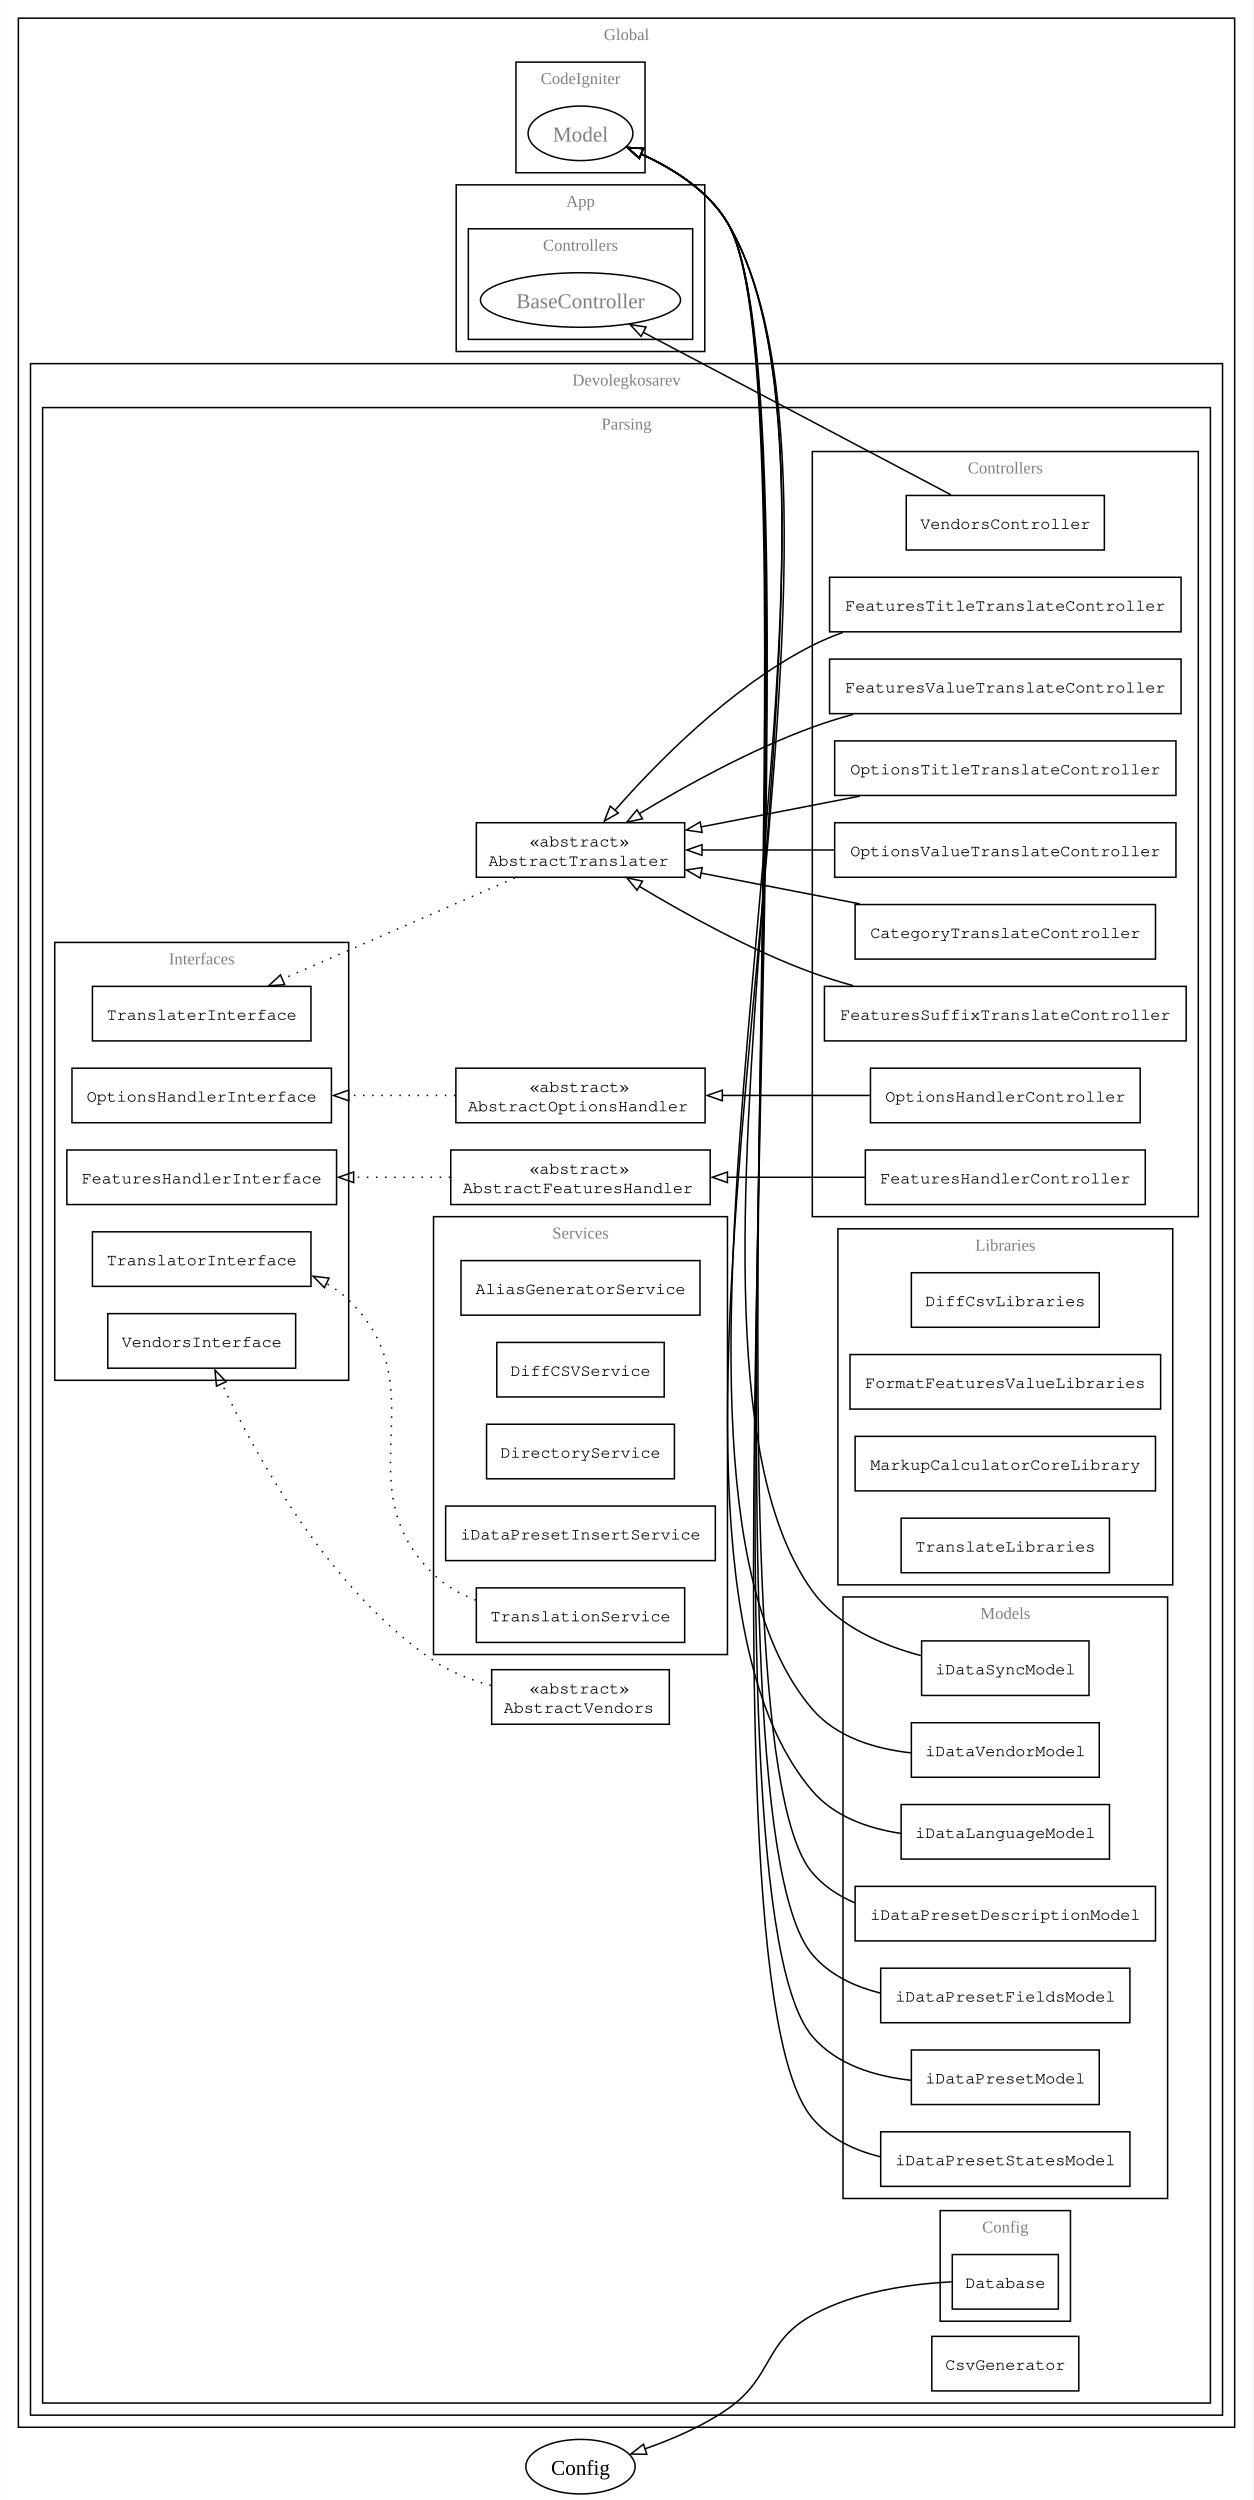
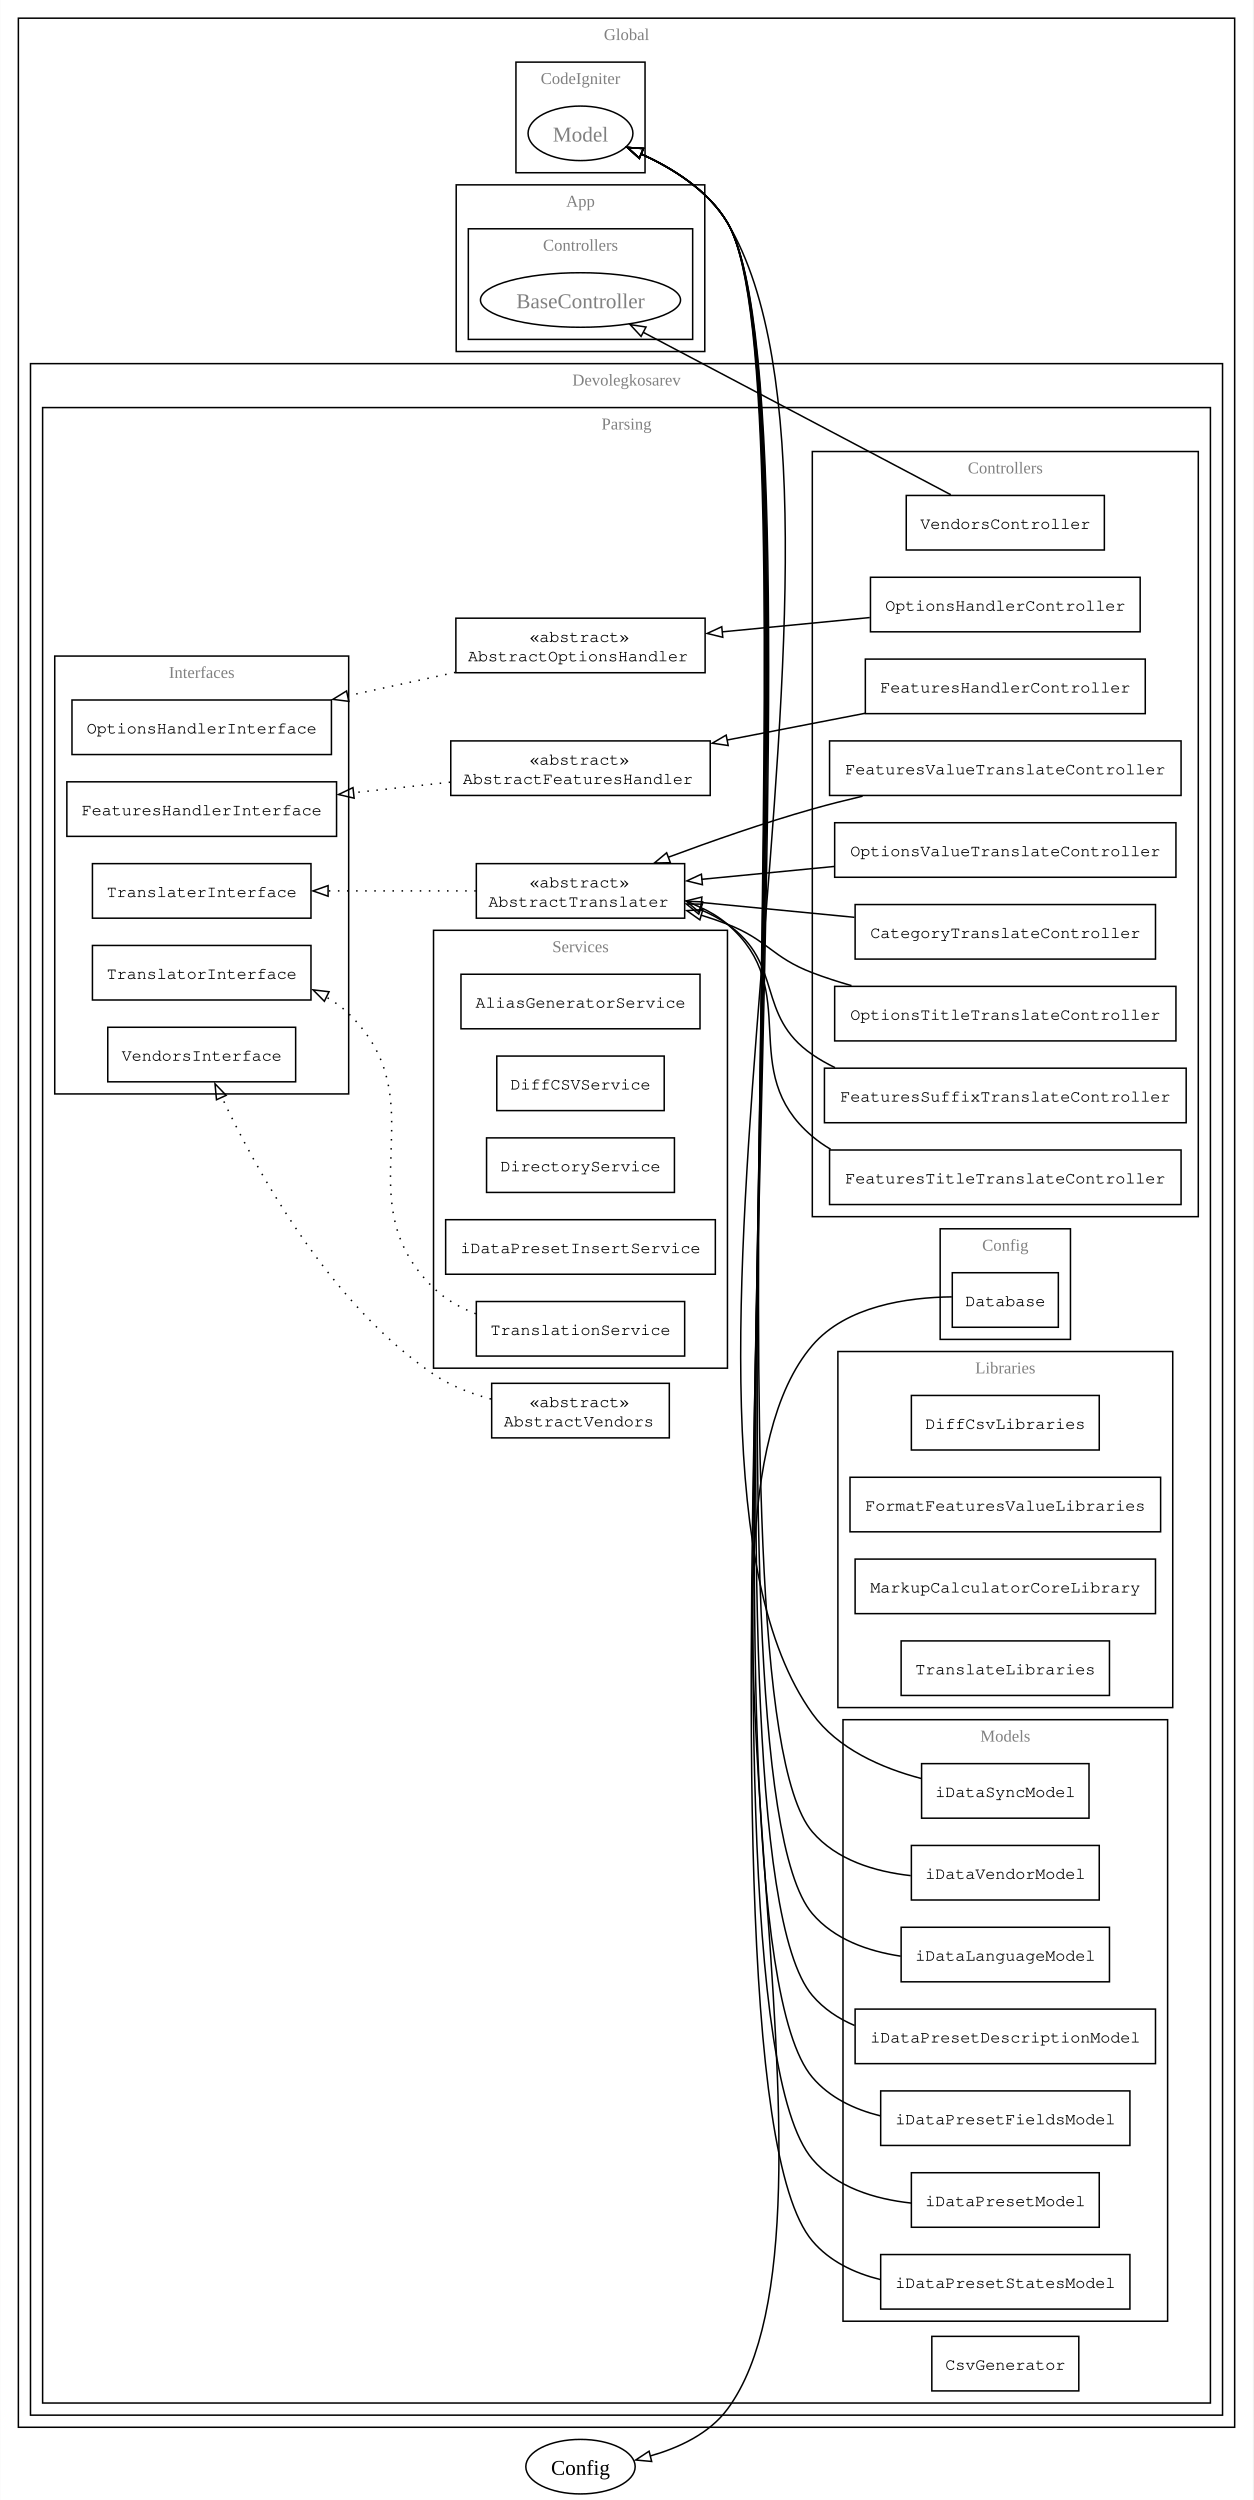
<svg xmlns="http://www.w3.org/2000/svg" width="827pt" height="1650pt" viewBox="0.00 0.00 826.75 1650.00">
  <g id="graph0" class="graph" transform="scale(1 1) rotate(0) translate(4 1646)">
    <polygon fill="white" stroke="none" points="-4,4 -4,-1646 822.75,-1646 822.75,4 -4,4" />
    <g id="clust1" class="cluster">
      <polygon fill="none" stroke="black" points="8,-44 8,-1634 810.75,-1634 810.75,-44 8,-44" />
      <text text-anchor="middle" x="409.38" y="-1619.55" font-family="Times New Roman,serif" font-size="11.00" fill="gray">Global</text>
    </g>
    <g id="clust2" class="cluster">
      <polygon fill="none" stroke="black" points="16,-52 16,-1406 802.75,-1406 802.75,-52 16,-52" />
      <text text-anchor="middle" x="409.38" y="-1391.55" font-family="Times New Roman,serif" font-size="11.00" fill="gray">Devolegkosarev</text>
    </g>
    <g id="clust3" class="cluster">
      <polygon fill="none" stroke="black" points="24,-60 24,-1377 794.75,-1377 794.75,-60 24,-60" />
      <text text-anchor="middle" x="409.38" y="-1362.55" font-family="Times New Roman,serif" font-size="11.00" fill="gray">Parsing</text>
    </g>
+     <g id="clust4" class="cluster">
+       <polygon fill="none" stroke="black" points="616.38,-762 616.38,-835 702.38,-835 702.38,-762 616.38,-762" />
+       <text text-anchor="middle" x="659.38" y="-820.55" font-family="Times New Roman,serif" font-size="11.00" fill="gray">Config</text>
+     </g>
    <g id="clust6" class="cluster">
      <polygon fill="none" stroke="black" points="532,-843 532,-1348 786.75,-1348 786.75,-843 532,-843" />
      <text text-anchor="middle" x="659.38" y="-1333.55" font-family="Times New Roman,serif" font-size="11.00" fill="gray">Controllers</text>
    </g>
+     <g id="clust8" class="cluster">
+       <polygon fill="none" stroke="black" points="548.88,-519 548.88,-754 769.88,-754 769.88,-519 548.88,-519" />
+       <text text-anchor="middle" x="659.38" y="-739.55" font-family="Times New Roman,serif" font-size="11.00" fill="gray">Libraries</text>
+     </g>
+     <g id="clust10" class="cluster">
+       <polygon fill="none" stroke="black" points="282,-743 282,-1032 476,-1032 476,-743 282,-743" />
+       <text text-anchor="middle" x="379" y="-1017.55" font-family="Times New Roman,serif" font-size="11.00" fill="gray">Services</text>
+     </g>
+     <g id="clust9" class="cluster">
+       <polygon fill="none" stroke="black" points="552.25,-114 552.25,-511 766.5,-511 766.5,-114 552.25,-114" />
+       <text text-anchor="middle" x="659.38" y="-496.55" font-family="Times New Roman,serif" font-size="11.00" fill="gray">Models</text>
+     </g>
    <g id="clust7" class="cluster">
-       <polygon fill="none" stroke="black" points="32,-735 32,-1024 226,-1024 226,-735 32,-735" />
-       <text text-anchor="middle" x="129" y="-1009.55" font-family="Times New Roman,serif" font-size="11.00" fill="gray">Interfaces</text>
-     </g>
-     <g id="clust8" class="cluster">
-       <polygon fill="none" stroke="black" points="548.88,-600 548.88,-835 769.88,-835 769.88,-600 548.88,-600" />
-       <text text-anchor="middle" x="659.38" y="-820.55" font-family="Times New Roman,serif" font-size="11.00" fill="gray">Libraries</text>
-     </g>
-     <g id="clust9" class="cluster">
-       <polygon fill="none" stroke="black" points="552.25,-195 552.25,-592 766.5,-592 766.5,-195 552.25,-195" />
-       <text text-anchor="middle" x="659.38" y="-577.55" font-family="Times New Roman,serif" font-size="11.00" fill="gray">Models</text>
-     </g>
-     <g id="clust10" class="cluster">
-       <polygon fill="none" stroke="black" points="282,-554 282,-843 476,-843 476,-554 282,-554" />
-       <text text-anchor="middle" x="379" y="-828.55" font-family="Times New Roman,serif" font-size="11.00" fill="gray">Services</text>
-     </g>
-     <g id="clust4" class="cluster">
-       <polygon fill="none" stroke="black" points="616.38,-114 616.38,-187 702.38,-187 702.38,-114 616.38,-114" />
-       <text text-anchor="middle" x="659.38" y="-172.55" font-family="Times New Roman,serif" font-size="11.00" fill="gray">Config</text>
+       <polygon fill="none" stroke="black" points="32,-924 32,-1213 226,-1213 226,-924 32,-924" />
+       <text text-anchor="middle" x="129" y="-1198.55" font-family="Times New Roman,serif" font-size="11.00" fill="gray">Interfaces</text>
+     </g>
+     <g id="clust12" class="cluster">
+       <polygon fill="none" stroke="black" points="296.97,-1414 296.97,-1524 461.03,-1524 461.03,-1414 296.97,-1414" />
+       <text text-anchor="middle" x="379" y="-1509.55" font-family="Times New Roman,serif" font-size="11.00" fill="gray">App</text>
+     </g>
+     <g id="clust13" class="cluster">
+       <polygon fill="none" stroke="black" points="304.97,-1422 304.97,-1495 453.03,-1495 453.03,-1422 304.97,-1422" />
+       <text text-anchor="middle" x="379" y="-1480.55" font-family="Times New Roman,serif" font-size="11.00" fill="gray">Controllers</text>
    </g>
    <g id="clust11" class="cluster">
      <polygon fill="none" stroke="black" points="336.4,-1532 336.4,-1605 421.6,-1605 421.6,-1532 336.4,-1532" />
      <text text-anchor="middle" x="379" y="-1590.55" font-family="Times New Roman,serif" font-size="11.00" fill="gray">CodeIgniter</text>
    </g>
-     <g id="clust12" class="cluster">
-       <polygon fill="none" stroke="black" points="296.97,-1414 296.97,-1524 461.03,-1524 461.03,-1414 296.97,-1414" />
-       <text text-anchor="middle" x="379" y="-1509.55" font-family="Times New Roman,serif" font-size="11.00" fill="gray">App</text>
-     </g>
-     <g id="clust13" class="cluster">
-       <polygon fill="none" stroke="black" points="304.97,-1422 304.97,-1495 453.03,-1495 453.03,-1422 304.97,-1422" />
-       <text text-anchor="middle" x="379" y="-1480.55" font-family="Times New Roman,serif" font-size="11.00" fill="gray">Controllers</text>
-     </g>
    <g id="node1" class="node">
-       <polygon fill="none" stroke="black" points="694.38,-158 624.38,-158 624.38,-122 694.38,-122 694.38,-158" />
-       <text text-anchor="middle" x="659.38" y="-135.93" font-family="Courier,monospace" font-size="11.00">Database</text>
+       <polygon fill="none" stroke="black" points="694.38,-806 624.38,-806 624.38,-770 694.38,-770 694.38,-806" />
+       <text text-anchor="middle" x="659.38" y="-783.92" font-family="Courier,monospace" font-size="11.00">Database</text>
    </g>
    <g id="node39" class="node">
      <ellipse fill="none" stroke="black" cx="379" cy="-18" rx="36.09" ry="18" />
      <text text-anchor="middle" x="379" y="-12.57" font-family="Times New Roman,serif" font-size="14.00">Config</text>
    </g>
    <g id="edge5" class="edge">
-       <path fill="none" stroke="black" d="M623.92,-139.99C597.31,-138.62 560.37,-133.66 532,-118 499.49,-100.06 506.51,-77.17 476,-56 459.5,-44.55 439.06,-35.85 421.29,-29.68" />
-       <polygon fill="none" stroke="black" points="422.77,-26.15 412.18,-26.34 420.58,-32.8 422.77,-26.15" />
+       <path fill="none" stroke="black" d="M624.08,-790.06C594.94,-789.76 554.38,-784.11 532,-758 430.15,-639.18 569.05,-181.83 476,-56 463.92,-39.66 443.71,-30.34 424.94,-25.03" />
+       <polygon fill="none" stroke="black" points="425.97,-21.43 415.42,-22.4 424.28,-28.22 425.97,-21.43" />
    </g>
    <g id="node2" class="node">
      <polygon fill="none" stroke="black" points="758.5,-1049 560.25,-1049 560.25,-1013 758.5,-1013 758.5,-1049" />
      <text text-anchor="middle" x="659.38" y="-1026.92" font-family="Courier,monospace" font-size="11.00">CategoryTranslateController</text>
    </g>
    <g id="node34" class="node">
-       <polygon fill="none" stroke="black" points="447.75,-1103 310.25,-1103 310.25,-1067 447.75,-1067 447.75,-1103" />
-       <text text-anchor="start" x="345.25" y="-1087.3" font-family="Courier,monospace" font-size="11.00">«abstract»</text>
-       <text text-anchor="start" x="318.25" y="-1074.55" font-family="Courier,monospace" font-size="11.00">AbstractTranslater</text>
+       <polygon fill="none" stroke="black" points="447.75,-1076 310.25,-1076 310.25,-1040 447.75,-1040 447.75,-1076" />
+       <text text-anchor="start" x="345.25" y="-1060.3" font-family="Courier,monospace" font-size="11.00">«abstract»</text>
+       <text text-anchor="start" x="318.25" y="-1047.55" font-family="Courier,monospace" font-size="11.00">AbstractTranslater</text>
    </g>
    <g id="edge6" class="edge">
-       <path fill="none" stroke="black" d="M563.35,-1049.43C529.1,-1056.08 490.87,-1063.49 458.21,-1069.83" />
-       <polygon fill="none" stroke="black" points="457.97,-1066.5 448.82,-1071.84 459.3,-1073.38 457.97,-1066.5" />
+       <path fill="none" stroke="black" d="M559.84,-1040.56C526.68,-1043.77 490.15,-1047.32 458.72,-1050.36" />
+       <polygon fill="none" stroke="black" points="458.45,-1046.97 448.83,-1051.42 459.12,-1053.94 458.45,-1046.97" />
    </g>
    <g id="node3" class="node">
-       <polygon fill="none" stroke="black" points="751.75,-887 567,-887 567,-851 751.75,-851 751.75,-887" />
-       <text text-anchor="middle" x="659.38" y="-864.92" font-family="Courier,monospace" font-size="11.00">FeaturesHandlerController</text>
+       <polygon fill="none" stroke="black" points="751.75,-1211 567,-1211 567,-1175 751.75,-1175 751.75,-1211" />
+       <text text-anchor="middle" x="659.38" y="-1188.92" font-family="Courier,monospace" font-size="11.00">FeaturesHandlerController</text>
    </g>
    <g id="node32" class="node">
-       <polygon fill="none" stroke="black" points="464.62,-887 293.38,-887 293.38,-851 464.62,-851 464.62,-887" />
-       <text text-anchor="start" x="345.25" y="-871.3" font-family="Courier,monospace" font-size="11.00">«abstract»</text>
-       <text text-anchor="start" x="301.38" y="-858.55" font-family="Courier,monospace" font-size="11.00">AbstractFeaturesHandler</text>
+       <polygon fill="none" stroke="black" points="464.62,-1157 293.38,-1157 293.38,-1121 464.62,-1121 464.62,-1157" />
+       <text text-anchor="start" x="345.25" y="-1141.3" font-family="Courier,monospace" font-size="11.00">«abstract»</text>
+       <text text-anchor="start" x="301.38" y="-1128.55" font-family="Courier,monospace" font-size="11.00">AbstractFeaturesHandler</text>
    </g>
    <g id="edge7" class="edge">
-       <path fill="none" stroke="black" d="M566.84,-869C537.62,-869 505.22,-869 475.72,-869" />
-       <polygon fill="none" stroke="black" points="475.99,-865.5 465.99,-869 475.99,-872.5 475.99,-865.5" />
+       <path fill="none" stroke="black" d="M566.84,-1175.24C537.62,-1169.58 505.22,-1163.29 475.72,-1157.57" />
+       <polygon fill="none" stroke="black" points="476.48,-1153.96 465.99,-1155.49 475.14,-1160.83 476.48,-1153.96" />
    </g>
    <g id="node4" class="node">
-       <polygon fill="none" stroke="black" points="778.75,-995 540,-995 540,-959 778.75,-959 778.75,-995" />
-       <text text-anchor="middle" x="659.38" y="-972.92" font-family="Courier,monospace" font-size="11.00">FeaturesSuffixTranslateController</text>
+       <polygon fill="none" stroke="black" points="778.75,-941 540,-941 540,-905 778.75,-905 778.75,-941" />
+       <text text-anchor="middle" x="659.38" y="-918.92" font-family="Courier,monospace" font-size="11.00">FeaturesSuffixTranslateController</text>
    </g>
    <g id="edge8" class="edge">
-       <path fill="none" stroke="black" d="M558.97,-995.47C549.76,-998.01 540.64,-1000.85 532,-1004 491.19,-1018.9 447.75,-1042.97 417.81,-1061.01" />
-       <polygon fill="none" stroke="black" points="416.29,-1058.44 409.58,-1066.64 419.94,-1064.42 416.29,-1058.44" />
+       <path fill="none" stroke="black" d="M546.98,-941.37C541.74,-943.9 536.72,-946.76 532,-950 494.41,-975.83 513.4,-1009.89 476,-1036 470.48,-1039.85 464.39,-1043.04 458.03,-1045.68" />
+       <polygon fill="none" stroke="black" points="457.06,-1042.67 448.86,-1049.39 459.45,-1049.25 457.06,-1042.67" />
    </g>
    <g id="node5" class="node">
-       <polygon fill="none" stroke="black" points="775.38,-1265 543.38,-1265 543.38,-1229 775.38,-1229 775.38,-1265" />
-       <text text-anchor="middle" x="659.38" y="-1242.92" font-family="Courier,monospace" font-size="11.00">FeaturesTitleTranslateController</text>
+       <polygon fill="none" stroke="black" points="775.38,-887 543.38,-887 543.38,-851 775.38,-851 775.38,-887" />
+       <text text-anchor="middle" x="659.38" y="-864.92" font-family="Courier,monospace" font-size="11.00">FeaturesTitleTranslateController</text>
    </g>
    <g id="edge9" class="edge">
-       <path fill="none" stroke="black" d="M552.14,-1228.6C545.19,-1226.09 538.41,-1223.24 532,-1220 478.46,-1192.91 428.99,-1142.26 401.8,-1111.29" />
-       <polygon fill="none" stroke="black" points="403.93,-1109.39 394.74,-1104.11 398.63,-1113.97 403.93,-1109.39" />
+       <path fill="none" stroke="black" d="M544.1,-887.46C539.83,-889.99 535.77,-892.82 532,-896 480.76,-939.19 526.92,-992.43 476,-1036 470.59,-1040.63 464.4,-1044.34 457.82,-1047.3" />
+       <polygon fill="none" stroke="black" points="457.02,-1044.24 448.96,-1051.12 459.55,-1050.77 457.02,-1044.24" />
    </g>
    <g id="node6" class="node">
-       <polygon fill="none" stroke="black" points="775.38,-1211 543.38,-1211 543.38,-1175 775.38,-1175 775.38,-1211" />
-       <text text-anchor="middle" x="659.38" y="-1188.92" font-family="Courier,monospace" font-size="11.00">FeaturesValueTranslateController</text>
+       <polygon fill="none" stroke="black" points="775.38,-1157 543.38,-1157 543.38,-1121 775.38,-1121 775.38,-1157" />
+       <text text-anchor="middle" x="659.38" y="-1134.92" font-family="Courier,monospace" font-size="11.00">FeaturesValueTranslateController</text>
    </g>
    <g id="edge10" class="edge">
-       <path fill="none" stroke="black" d="M558.97,-1174.53C549.76,-1171.99 540.64,-1169.15 532,-1166 491.19,-1151.1 447.75,-1127.03 417.81,-1108.99" />
-       <polygon fill="none" stroke="black" points="419.94,-1105.58 409.58,-1103.36 416.29,-1111.56 419.94,-1105.58" />
+       <path fill="none" stroke="black" d="M565.21,-1120.54C553.96,-1117.89 542.69,-1115.03 532,-1112 500.08,-1102.96 465.16,-1090.73 436.84,-1080.19" />
+       <polygon fill="none" stroke="black" points="438.32,-1076.63 427.73,-1076.39 435.86,-1083.18 438.32,-1076.63" />
    </g>
    <g id="node7" class="node">
-       <polygon fill="none" stroke="black" points="748.38,-941 570.38,-941 570.38,-905 748.38,-905 748.38,-941" />
-       <text text-anchor="middle" x="659.38" y="-918.92" font-family="Courier,monospace" font-size="11.00">OptionsHandlerController</text>
+       <polygon fill="none" stroke="black" points="748.38,-1265 570.38,-1265 570.38,-1229 748.38,-1229 748.38,-1265" />
+       <text text-anchor="middle" x="659.38" y="-1242.92" font-family="Courier,monospace" font-size="11.00">OptionsHandlerController</text>
    </g>
    <g id="node33" class="node">
-       <polygon fill="none" stroke="black" points="461.25,-941 296.75,-941 296.75,-905 461.25,-905 461.25,-941" />
-       <text text-anchor="start" x="345.25" y="-925.3" font-family="Courier,monospace" font-size="11.00">«abstract»</text>
-       <text text-anchor="start" x="304.75" y="-912.55" font-family="Courier,monospace" font-size="11.00">AbstractOptionsHandler</text>
+       <polygon fill="none" stroke="black" points="461.25,-1238 296.75,-1238 296.75,-1202 461.25,-1202 461.25,-1238" />
+       <text text-anchor="start" x="345.25" y="-1222.3" font-family="Courier,monospace" font-size="11.00">«abstract»</text>
+       <text text-anchor="start" x="304.75" y="-1209.55" font-family="Courier,monospace" font-size="11.00">AbstractOptionsHandler</text>
    </g>
    <g id="edge11" class="edge">
-       <path fill="none" stroke="black" d="M569.91,-923C538.87,-923 503.92,-923 472.55,-923" />
-       <polygon fill="none" stroke="black" points="472.61,-919.5 462.61,-923 472.61,-926.5 472.61,-919.5" />
+       <path fill="none" stroke="black" d="M569.91,-1238.42C538.87,-1235.41 503.92,-1232.02 472.55,-1228.98" />
+       <polygon fill="none" stroke="black" points="472.9,-1225.4 462.61,-1227.92 472.23,-1232.36 472.9,-1225.4" />
    </g>
    <g id="node8" class="node">
-       <polygon fill="none" stroke="black" points="772,-1157 546.75,-1157 546.75,-1121 772,-1121 772,-1157" />
-       <text text-anchor="middle" x="659.38" y="-1134.92" font-family="Courier,monospace" font-size="11.00">OptionsTitleTranslateController</text>
+       <polygon fill="none" stroke="black" points="772,-995 546.75,-995 546.75,-959 772,-959 772,-995" />
+       <text text-anchor="middle" x="659.38" y="-972.92" font-family="Courier,monospace" font-size="11.00">OptionsTitleTranslateController</text>
    </g>
    <g id="edge12" class="edge">
-       <path fill="none" stroke="black" d="M563.35,-1120.57C529.1,-1113.92 490.87,-1106.51 458.21,-1100.17" />
-       <polygon fill="none" stroke="black" points="459.3,-1096.62 448.82,-1098.16 457.97,-1103.5 459.3,-1096.62" />
+       <path fill="none" stroke="black" d="M557.86,-995.49C549.01,-998.01 540.28,-1000.84 532,-1004 505.22,-1014.23 502.7,-1025.57 476,-1036 470.34,-1038.21 464.4,-1040.23 458.36,-1042.07" />
+       <polygon fill="none" stroke="black" points="457.8,-1038.88 449.15,-1045 459.73,-1045.61 457.8,-1038.88" />
    </g>
    <g id="node9" class="node">
      <polygon fill="none" stroke="black" points="772,-1103 546.75,-1103 546.75,-1067 772,-1067 772,-1103" />
      <text text-anchor="middle" x="659.38" y="-1080.92" font-family="Courier,monospace" font-size="11.00">OptionsValueTranslateController</text>
    </g>
    <g id="edge13" class="edge">
-       <path fill="none" stroke="black" d="M546.35,-1085C517.14,-1085 486.27,-1085 459.15,-1085" />
-       <polygon fill="none" stroke="black" points="459.17,-1081.5 449.17,-1085 459.17,-1088.5 459.17,-1081.5" />
+       <path fill="none" stroke="black" d="M546.35,-1074.13C517.01,-1071.29 485.99,-1068.28 458.79,-1065.64" />
+       <polygon fill="none" stroke="black" points="459.46,-1062.09 449.17,-1064.61 458.79,-1069.06 459.46,-1062.09" />
    </g>
    <g id="node10" class="node">
      <polygon fill="none" stroke="black" points="724.75,-1319 594,-1319 594,-1283 724.75,-1283 724.75,-1319" />
      <text text-anchor="middle" x="659.38" y="-1296.92" font-family="Courier,monospace" font-size="11.00">VendorsController</text>
    </g>
    <g id="node38" class="node">
      <ellipse fill="none" stroke="black" cx="379" cy="-1448" rx="66.03" ry="18" />
      <text text-anchor="middle" x="379" y="-1442.58" font-family="Times New Roman,serif" font-size="14.00" fill="gray">BaseController</text>
    </g>
    <g id="edge14" class="edge">
      <path fill="none" stroke="black" d="M623.4,-1319.47C571.71,-1346.76 475.16,-1397.75 420.48,-1426.63" />
      <polygon fill="none" stroke="black" points="418.98,-1423.98 411.78,-1431.75 422.25,-1430.17 418.98,-1423.98" />
    </g>
    <g id="node11" class="node">
-       <polygon fill="none" stroke="black" points="218,-887 40,-887 40,-851 218,-851 218,-887" />
-       <text text-anchor="middle" x="129" y="-864.92" font-family="Courier,monospace" font-size="11.00">FeaturesHandlerInterface</text>
+       <polygon fill="none" stroke="black" points="218,-1130 40,-1130 40,-1094 218,-1094 218,-1130" />
+       <text text-anchor="middle" x="129" y="-1107.92" font-family="Courier,monospace" font-size="11.00">FeaturesHandlerInterface</text>
    </g>
    <g id="node12" class="node">
-       <polygon fill="none" stroke="black" points="214.62,-941 43.38,-941 43.38,-905 214.62,-905 214.62,-941" />
-       <text text-anchor="middle" x="129" y="-918.92" font-family="Courier,monospace" font-size="11.00">OptionsHandlerInterface</text>
+       <polygon fill="none" stroke="black" points="214.62,-1184 43.38,-1184 43.38,-1148 214.62,-1148 214.62,-1184" />
+       <text text-anchor="middle" x="129" y="-1161.92" font-family="Courier,monospace" font-size="11.00">OptionsHandlerInterface</text>
    </g>
    <g id="node13" class="node">
-       <polygon fill="none" stroke="black" points="201.12,-995 56.88,-995 56.88,-959 201.12,-959 201.12,-995" />
-       <text text-anchor="middle" x="129" y="-972.92" font-family="Courier,monospace" font-size="11.00">TranslaterInterface</text>
+       <polygon fill="none" stroke="black" points="201.12,-1076 56.88,-1076 56.88,-1040 201.12,-1040 201.12,-1076" />
+       <text text-anchor="middle" x="129" y="-1053.92" font-family="Courier,monospace" font-size="11.00">TranslaterInterface</text>
    </g>
    <g id="node14" class="node">
-       <polygon fill="none" stroke="black" points="201.12,-833 56.88,-833 56.88,-797 201.12,-797 201.12,-833" />
-       <text text-anchor="middle" x="129" y="-810.92" font-family="Courier,monospace" font-size="11.00">TranslatorInterface</text>
+       <polygon fill="none" stroke="black" points="201.12,-1022 56.88,-1022 56.88,-986 201.12,-986 201.12,-1022" />
+       <text text-anchor="middle" x="129" y="-999.92" font-family="Courier,monospace" font-size="11.00">TranslatorInterface</text>
    </g>
    <g id="node15" class="node">
-       <polygon fill="none" stroke="black" points="191,-779 67,-779 67,-743 191,-743 191,-779" />
-       <text text-anchor="middle" x="129" y="-756.92" font-family="Courier,monospace" font-size="11.00">VendorsInterface</text>
+       <polygon fill="none" stroke="black" points="191,-968 67,-968 67,-932 191,-932 191,-968" />
+       <text text-anchor="middle" x="129" y="-945.92" font-family="Courier,monospace" font-size="11.00">VendorsInterface</text>
    </g>
    <g id="node16" class="node">
-       <polygon fill="none" stroke="black" points="721.38,-806 597.38,-806 597.38,-770 721.38,-770 721.38,-806" />
-       <text text-anchor="middle" x="659.38" y="-783.92" font-family="Courier,monospace" font-size="11.00">DiffCsvLibraries</text>
+       <polygon fill="none" stroke="black" points="721.38,-725 597.38,-725 597.38,-689 721.38,-689 721.38,-725" />
+       <text text-anchor="middle" x="659.38" y="-702.92" font-family="Courier,monospace" font-size="11.00">DiffCsvLibraries</text>
    </g>
    <g id="node17" class="node">
-       <polygon fill="none" stroke="black" points="761.88,-752 556.88,-752 556.88,-716 761.88,-716 761.88,-752" />
-       <text text-anchor="middle" x="659.38" y="-729.92" font-family="Courier,monospace" font-size="11.00">FormatFeaturesValueLibraries</text>
+       <polygon fill="none" stroke="black" points="761.88,-671 556.88,-671 556.88,-635 761.88,-635 761.88,-671" />
+       <text text-anchor="middle" x="659.38" y="-648.92" font-family="Courier,monospace" font-size="11.00">FormatFeaturesValueLibraries</text>
    </g>
    <g id="node18" class="node">
-       <polygon fill="none" stroke="black" points="758.5,-698 560.25,-698 560.25,-662 758.5,-662 758.5,-698" />
-       <text text-anchor="middle" x="659.38" y="-675.92" font-family="Courier,monospace" font-size="11.00">MarkupCalculatorCoreLibrary</text>
+       <polygon fill="none" stroke="black" points="758.5,-617 560.25,-617 560.25,-581 758.5,-581 758.5,-617" />
+       <text text-anchor="middle" x="659.38" y="-594.92" font-family="Courier,monospace" font-size="11.00">MarkupCalculatorCoreLibrary</text>
    </g>
    <g id="node19" class="node">
-       <polygon fill="none" stroke="black" points="728.12,-644 590.62,-644 590.62,-608 728.12,-608 728.12,-644" />
-       <text text-anchor="middle" x="659.38" y="-621.92" font-family="Courier,monospace" font-size="11.00">TranslateLibraries</text>
+       <polygon fill="none" stroke="black" points="728.12,-563 590.62,-563 590.62,-527 728.12,-527 728.12,-563" />
+       <text text-anchor="middle" x="659.38" y="-540.92" font-family="Courier,monospace" font-size="11.00">TranslateLibraries</text>
    </g>
    <g id="node20" class="node">
-       <polygon fill="none" stroke="black" points="728.12,-455 590.62,-455 590.62,-419 728.12,-419 728.12,-455" />
-       <text text-anchor="middle" x="659.38" y="-432.93" font-family="Courier,monospace" font-size="11.00">iDataLanguageModel</text>
+       <polygon fill="none" stroke="black" points="728.12,-374 590.62,-374 590.62,-338 728.12,-338 728.12,-374" />
+       <text text-anchor="middle" x="659.38" y="-351.93" font-family="Courier,monospace" font-size="11.00">iDataLanguageModel</text>
    </g>
    <g id="node37" class="node">
      <ellipse fill="none" stroke="black" cx="379" cy="-1558" rx="34.6" ry="18" />
      <text text-anchor="middle" x="379" y="-1552.58" font-family="Times New Roman,serif" font-size="14.00" fill="gray">Model</text>
    </g>
    <g id="edge15" class="edge">
-       <path fill="none" stroke="black" d="M590.36,-435.96C568.6,-439.25 546.43,-447.12 532,-464 382.35,-639.1 593.81,-1301.07 476,-1499 463.27,-1520.38 439.5,-1535.08 418.79,-1544.46" />
-       <polygon fill="none" stroke="black" points="417.77,-1541.51 409.93,-1548.64 420.51,-1547.96 417.77,-1541.51" />
+       <path fill="none" stroke="black" d="M590.33,-354.93C568.56,-358.22 546.4,-366.09 532,-383 451.52,-477.54 539.29,-1392.19 476,-1499 463.32,-1520.41 439.54,-1535.1 418.82,-1544.48" />
+       <polygon fill="none" stroke="black" points="417.8,-1541.53 409.96,-1548.66 420.53,-1547.98 417.8,-1541.53" />
    </g>
    <g id="node21" class="node">
-       <polygon fill="none" stroke="black" points="758.5,-401 560.25,-401 560.25,-365 758.5,-365 758.5,-401" />
-       <text text-anchor="middle" x="659.38" y="-378.93" font-family="Courier,monospace" font-size="11.00">iDataPresetDescriptionModel</text>
+       <polygon fill="none" stroke="black" points="758.5,-320 560.25,-320 560.25,-284 758.5,-284 758.5,-320" />
+       <text text-anchor="middle" x="659.38" y="-297.93" font-family="Courier,monospace" font-size="11.00">iDataPresetDescriptionModel</text>
    </g>
    <g id="edge16" class="edge">
-       <path fill="none" stroke="black" d="M559.94,-390.2C549.28,-394.74 539.57,-401.12 532,-410 453.41,-502.21 537.83,-1394.8 476,-1499 463.3,-1520.4 439.53,-1535.1 418.81,-1544.47" />
-       <polygon fill="none" stroke="black" points="417.79,-1541.53 409.95,-1548.65 420.53,-1547.97 417.79,-1541.53" />
+       <path fill="none" stroke="black" d="M559.91,-309.17C549.25,-313.71 539.55,-320.11 532,-329 447.75,-428.2 542.22,-1386.96 476,-1499 463.34,-1520.42 439.56,-1535.12 418.84,-1544.49" />
+       <polygon fill="none" stroke="black" points="417.82,-1541.54 409.98,-1548.67 420.55,-1547.99 417.82,-1541.54" />
    </g>
    <g id="node22" class="node">
-       <polygon fill="none" stroke="black" points="741.62,-347 577.12,-347 577.12,-311 741.62,-311 741.62,-347" />
-       <text text-anchor="middle" x="659.38" y="-324.93" font-family="Courier,monospace" font-size="11.00">iDataPresetFieldsModel</text>
+       <polygon fill="none" stroke="black" points="741.62,-266 577.12,-266 577.12,-230 741.62,-230 741.62,-266" />
+       <text text-anchor="middle" x="659.38" y="-243.93" font-family="Courier,monospace" font-size="11.00">iDataPresetFieldsModel</text>
    </g>
    <g id="edge17" class="edge">
-       <path fill="none" stroke="black" d="M576.81,-330.59C559.7,-334.86 543.41,-342.58 532,-356 449.64,-452.87 540.76,-1389.57 476,-1499 463.33,-1520.41 439.55,-1535.11 418.83,-1544.48" />
-       <polygon fill="none" stroke="black" points="417.81,-1541.54 409.97,-1548.66 420.54,-1547.98 417.81,-1541.54" />
+       <path fill="none" stroke="black" d="M576.78,-249.56C559.67,-253.83 543.39,-261.56 532,-275 443.98,-378.86 545.14,-1381.72 476,-1499 463.36,-1520.43 439.59,-1535.13 418.86,-1544.5" />
+       <polygon fill="none" stroke="black" points="417.84,-1541.55 409.99,-1548.67 420.56,-1548 417.84,-1541.55" />
    </g>
    <g id="node23" class="node">
-       <polygon fill="none" stroke="black" points="721.38,-293 597.38,-293 597.38,-257 721.38,-257 721.38,-293" />
-       <text text-anchor="middle" x="659.38" y="-270.93" font-family="Courier,monospace" font-size="11.00">iDataPresetModel</text>
+       <polygon fill="none" stroke="black" points="721.38,-212 597.38,-212 597.38,-176 721.38,-176 721.38,-212" />
+       <text text-anchor="middle" x="659.38" y="-189.93" font-family="Courier,monospace" font-size="11.00">iDataPresetModel</text>
    </g>
    <g id="edge18" class="edge">
-       <path fill="none" stroke="black" d="M597.2,-273C573.31,-275.62 547.89,-283.27 532,-302 445.87,-403.53 543.68,-1384.34 476,-1499 463.35,-1520.43 439.58,-1535.13 418.85,-1544.49" />
-       <polygon fill="none" stroke="black" points="417.83,-1541.55 409.98,-1548.67 420.56,-1548 417.83,-1541.55" />
+       <path fill="none" stroke="black" d="M597.17,-191.98C573.28,-194.59 547.86,-202.24 532,-221 440.21,-329.52 548.07,-1376.49 476,-1499 463.38,-1520.45 439.61,-1535.15 418.87,-1544.51" />
+       <polygon fill="none" stroke="black" points="417.85,-1541.56 410,-1548.68 420.58,-1548.01 417.85,-1541.56" />
    </g>
    <g id="node24" class="node">
-       <polygon fill="none" stroke="black" points="741.62,-239 577.12,-239 577.12,-203 741.62,-203 741.62,-239" />
-       <text text-anchor="middle" x="659.38" y="-216.93" font-family="Courier,monospace" font-size="11.00">iDataPresetStatesModel</text>
+       <polygon fill="none" stroke="black" points="741.62,-158 577.12,-158 577.12,-122 741.62,-122 741.62,-158" />
+       <text text-anchor="middle" x="659.38" y="-135.93" font-family="Courier,monospace" font-size="11.00">iDataPresetStatesModel</text>
    </g>
    <g id="edge19" class="edge">
-       <path fill="none" stroke="black" d="M576.77,-222.55C559.66,-226.82 543.38,-234.56 532,-248 442.1,-354.19 546.61,-1379.11 476,-1499 463.37,-1520.44 439.6,-1535.14 418.87,-1544.5" />
-       <polygon fill="none" stroke="black" points="417.84,-1541.56 410,-1548.68 420.57,-1548.01 417.84,-1541.56" />
+       <path fill="none" stroke="black" d="M576.75,-141.53C559.64,-145.8 543.36,-153.54 532,-167 436.44,-280.19 551,-1371.26 476,-1499 463.4,-1520.46 439.63,-1535.16 418.89,-1544.52" />
+       <polygon fill="none" stroke="black" points="417.86,-1541.57 410.01,-1548.69 420.59,-1548.02 417.86,-1541.57" />
    </g>
    <g id="node25" class="node">
-       <polygon fill="none" stroke="black" points="714.62,-563 604.12,-563 604.12,-527 714.62,-527 714.62,-563" />
-       <text text-anchor="middle" x="659.38" y="-540.92" font-family="Courier,monospace" font-size="11.00">iDataSyncModel</text>
+       <polygon fill="none" stroke="black" points="714.62,-482 604.12,-482 604.12,-446 714.62,-446 714.62,-482" />
+       <text text-anchor="middle" x="659.38" y="-459.93" font-family="Courier,monospace" font-size="11.00">iDataSyncModel</text>
    </g>
    <g id="edge20" class="edge">
-       <path fill="none" stroke="black" d="M603.65,-553.3C577.65,-560.22 548.67,-572.87 532,-596 414.43,-759.1 579.51,-1326.64 476,-1499 463.19,-1520.33 439.41,-1535.03 418.73,-1544.42" />
-       <polygon fill="none" stroke="black" points="417.71,-1541.47 409.88,-1548.61 420.45,-1547.91 417.71,-1541.47" />
+       <path fill="none" stroke="black" d="M603.93,-472.18C577.83,-479.07 548.68,-491.73 532,-515 404.38,-693 588.28,-1310.95 476,-1499 463.24,-1520.36 439.47,-1535.06 418.77,-1544.45" />
+       <polygon fill="none" stroke="black" points="417.75,-1541.5 409.92,-1548.63 420.49,-1547.94 417.75,-1541.5" />
    </g>
    <g id="node26" class="node">
-       <polygon fill="none" stroke="black" points="721.38,-509 597.38,-509 597.38,-473 721.38,-473 721.38,-509" />
-       <text text-anchor="middle" x="659.38" y="-486.93" font-family="Courier,monospace" font-size="11.00">iDataVendorModel</text>
+       <polygon fill="none" stroke="black" points="721.38,-428 597.38,-428 597.38,-392 721.38,-392 721.38,-428" />
+       <text text-anchor="middle" x="659.38" y="-405.93" font-family="Courier,monospace" font-size="11.00">iDataVendorModel</text>
    </g>
    <g id="edge21" class="edge">
-       <path fill="none" stroke="black" d="M596.97,-489.12C573.19,-491.78 547.92,-499.43 532,-518 389.89,-683.78 587.96,-1311.53 476,-1499 463.24,-1520.36 439.47,-1535.06 418.77,-1544.44" />
-       <polygon fill="none" stroke="black" points="417.75,-1541.5 409.92,-1548.63 420.49,-1547.94 417.75,-1541.5" />
+       <path fill="none" stroke="black" d="M596.93,-408.08C573.14,-410.74 547.88,-418.4 532,-437 455.29,-526.88 536.37,-1397.42 476,-1499 463.29,-1520.39 439.51,-1535.09 418.8,-1544.47" />
+       <polygon fill="none" stroke="black" points="417.78,-1541.52 409.94,-1548.65 420.52,-1547.96 417.78,-1541.52" />
    </g>
    <g id="node27" class="node">
-       <polygon fill="none" stroke="black" points="457.88,-814 300.12,-814 300.12,-778 457.88,-778 457.88,-814" />
-       <text text-anchor="middle" x="379" y="-791.92" font-family="Courier,monospace" font-size="11.00">AliasGeneratorService</text>
+       <polygon fill="none" stroke="black" points="457.88,-1003 300.12,-1003 300.12,-967 457.88,-967 457.88,-1003" />
+       <text text-anchor="middle" x="379" y="-980.92" font-family="Courier,monospace" font-size="11.00">AliasGeneratorService</text>
    </g>
    <g id="node28" class="node">
-       <polygon fill="none" stroke="black" points="434.25,-760 323.75,-760 323.75,-724 434.25,-724 434.25,-760" />
-       <text text-anchor="middle" x="379" y="-737.92" font-family="Courier,monospace" font-size="11.00">DiffCSVService</text>
+       <polygon fill="none" stroke="black" points="434.25,-949 323.75,-949 323.75,-913 434.25,-913 434.25,-949" />
+       <text text-anchor="middle" x="379" y="-926.92" font-family="Courier,monospace" font-size="11.00">DiffCSVService</text>
    </g>
    <g id="node29" class="node">
-       <polygon fill="none" stroke="black" points="441,-706 317,-706 317,-670 441,-670 441,-706" />
-       <text text-anchor="middle" x="379" y="-683.92" font-family="Courier,monospace" font-size="11.00">DirectoryService</text>
+       <polygon fill="none" stroke="black" points="441,-895 317,-895 317,-859 441,-859 441,-895" />
+       <text text-anchor="middle" x="379" y="-872.92" font-family="Courier,monospace" font-size="11.00">DirectoryService</text>
    </g>
    <g id="node30" class="node">
-       <polygon fill="none" stroke="black" points="468,-652 290,-652 290,-616 468,-616 468,-652" />
-       <text text-anchor="middle" x="379" y="-629.92" font-family="Courier,monospace" font-size="11.00">iDataPresetInsertService</text>
+       <polygon fill="none" stroke="black" points="468,-841 290,-841 290,-805 468,-805 468,-841" />
+       <text text-anchor="middle" x="379" y="-818.92" font-family="Courier,monospace" font-size="11.00">iDataPresetInsertService</text>
    </g>
    <g id="node31" class="node">
-       <polygon fill="none" stroke="black" points="447.75,-598 310.25,-598 310.25,-562 447.75,-562 447.75,-598" />
-       <text text-anchor="middle" x="379" y="-575.92" font-family="Courier,monospace" font-size="11.00">TranslationService</text>
+       <polygon fill="none" stroke="black" points="447.75,-787 310.25,-787 310.25,-751 447.75,-751 447.75,-787" />
+       <text text-anchor="middle" x="379" y="-764.92" font-family="Courier,monospace" font-size="11.00">TranslationService</text>
    </g>
    <g id="edge22" class="edge">
-       <path fill="none" stroke="black" stroke-dasharray="1,5" d="M309.9,-589.92C299.59,-593.89 289.81,-599.39 282,-607 221.69,-665.77 286.31,-729.23 226,-788 221.55,-792.33 216.46,-795.98 211.01,-799.06" />
-       <polygon fill="none" stroke="black" points="209.96,-796.16 202.51,-803.7 213.03,-802.45 209.96,-796.16" />
+       <path fill="none" stroke="black" stroke-dasharray="1,5" d="M309.9,-778.92C299.59,-782.89 289.81,-788.39 282,-796 221.69,-854.77 286.31,-918.23 226,-977 221.55,-981.33 216.46,-984.98 211.01,-988.06" />
+       <polygon fill="none" stroke="black" points="209.96,-985.16 202.51,-992.7 213.03,-991.45 209.96,-985.16" />
    </g>
    <g id="edge1" class="edge">
-       <path fill="none" stroke="black" stroke-dasharray="1,5" d="M293,-869C272.46,-869 250.34,-869 229.21,-869" />
-       <polygon fill="none" stroke="black" points="229.27,-865.5 219.27,-869 229.27,-872.5 229.27,-865.5" />
+       <path fill="none" stroke="black" stroke-dasharray="1,5" d="M293,-1129.75C272.37,-1127.5 250.13,-1125.08 228.92,-1122.77" />
+       <polygon fill="none" stroke="black" points="229.59,-1119.21 219.27,-1121.61 228.83,-1126.17 229.59,-1119.21" />
    </g>
    <g id="edge2" class="edge">
-       <path fill="none" stroke="black" stroke-dasharray="1,5" d="M296.45,-923C273.91,-923 249.23,-923 225.94,-923" />
-       <polygon fill="none" stroke="black" points="226,-919.5 216,-923 226,-926.5 226,-919.5" />
+       <path fill="none" stroke="black" stroke-dasharray="1,5" d="M296.45,-1202.24C273.68,-1197.29 248.74,-1191.85 225.25,-1186.74" />
+       <polygon fill="none" stroke="black" points="226.09,-1183.12 215.57,-1184.42 224.6,-1189.96 226.09,-1183.12" />
    </g>
    <g id="edge3" class="edge">
-       <path fill="none" stroke="black" stroke-dasharray="1,5" d="M335.65,-1066.56C293.21,-1048.07 227.79,-1019.59 182.17,-999.72" />
-       <polygon fill="none" stroke="black" points="183.74,-996.15 173.18,-995.37 180.95,-1002.57 183.74,-996.15" />
+       <path fill="none" stroke="black" stroke-dasharray="1,5" d="M309.9,-1058C279.63,-1058 243.73,-1058 212,-1058" />
+       <polygon fill="none" stroke="black" points="212.41,-1054.5 202.41,-1058 212.41,-1061.5 212.41,-1054.5" />
    </g>
    <g id="node35" class="node">
-       <polygon fill="none" stroke="black" points="437.62,-544 320.38,-544 320.38,-508 437.62,-508 437.62,-544" />
-       <text text-anchor="start" x="345.25" y="-528.3" font-family="Courier,monospace" font-size="11.00">«abstract»</text>
-       <text text-anchor="start" x="328.38" y="-515.55" font-family="Courier,monospace" font-size="11.00">AbstractVendors</text>
+       <polygon fill="none" stroke="black" points="437.62,-733 320.38,-733 320.38,-697 437.62,-697 437.62,-733" />
+       <text text-anchor="start" x="345.25" y="-717.3" font-family="Courier,monospace" font-size="11.00">«abstract»</text>
+       <text text-anchor="start" x="328.38" y="-704.55" font-family="Courier,monospace" font-size="11.00">AbstractVendors</text>
    </g>
    <g id="edge4" class="edge">
-       <path fill="none" stroke="black" stroke-dasharray="1,5" d="M319.89,-533.63C306.68,-537.18 293.23,-542.38 282,-550 212.49,-597.12 163.74,-687.16 142.28,-732.88" />
-       <polygon fill="none" stroke="black" points="138.76,-731.16 137.77,-741.71 145.12,-734.08 138.76,-731.16" />
+       <path fill="none" stroke="black" stroke-dasharray="1,5" d="M319.89,-722.63C306.68,-726.18 293.23,-731.38 282,-739 212.49,-786.12 163.74,-876.16 142.28,-921.88" />
+       <polygon fill="none" stroke="black" points="138.76,-920.16 137.77,-930.71 145.12,-923.08 138.76,-920.16" />
    </g>
    <g id="node36" class="node">
      <polygon fill="none" stroke="black" points="707.88,-104 610.88,-104 610.88,-68 707.88,-68 707.88,-104" />
      <text text-anchor="middle" x="659.38" y="-81.92" font-family="Courier,monospace" font-size="11.00">CsvGenerator</text>
    </g>
  </g>
</svg>
